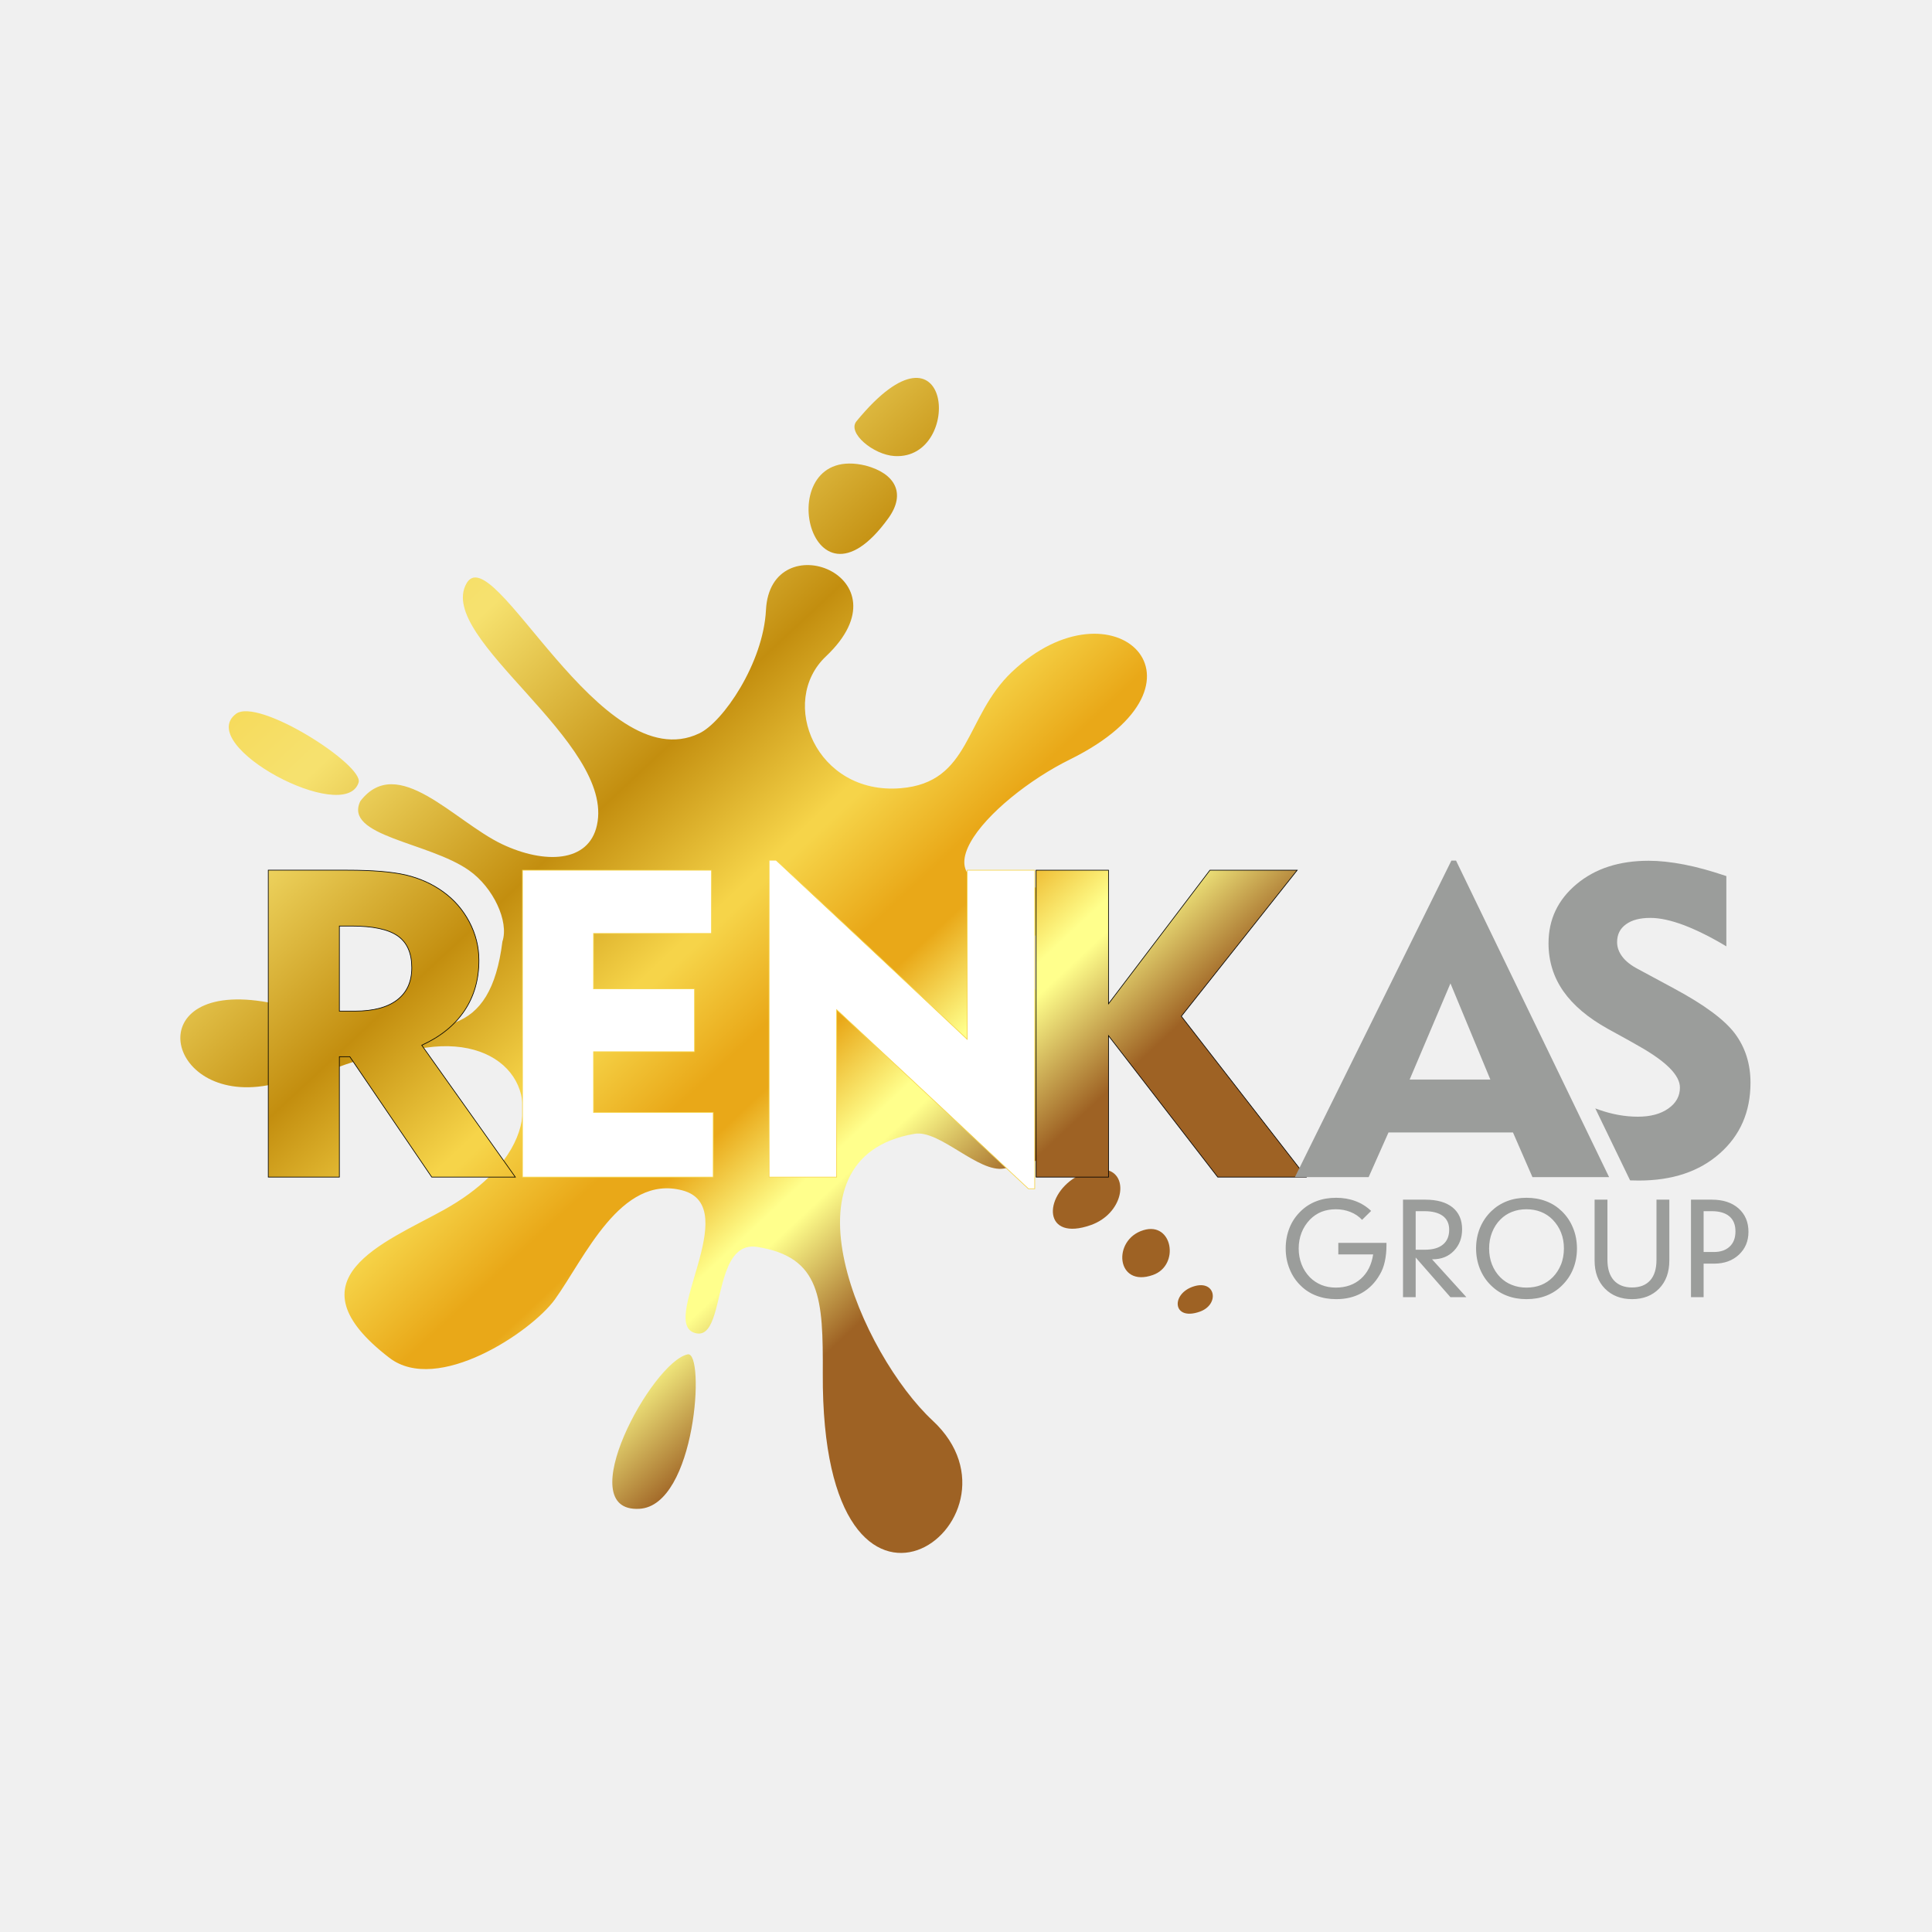
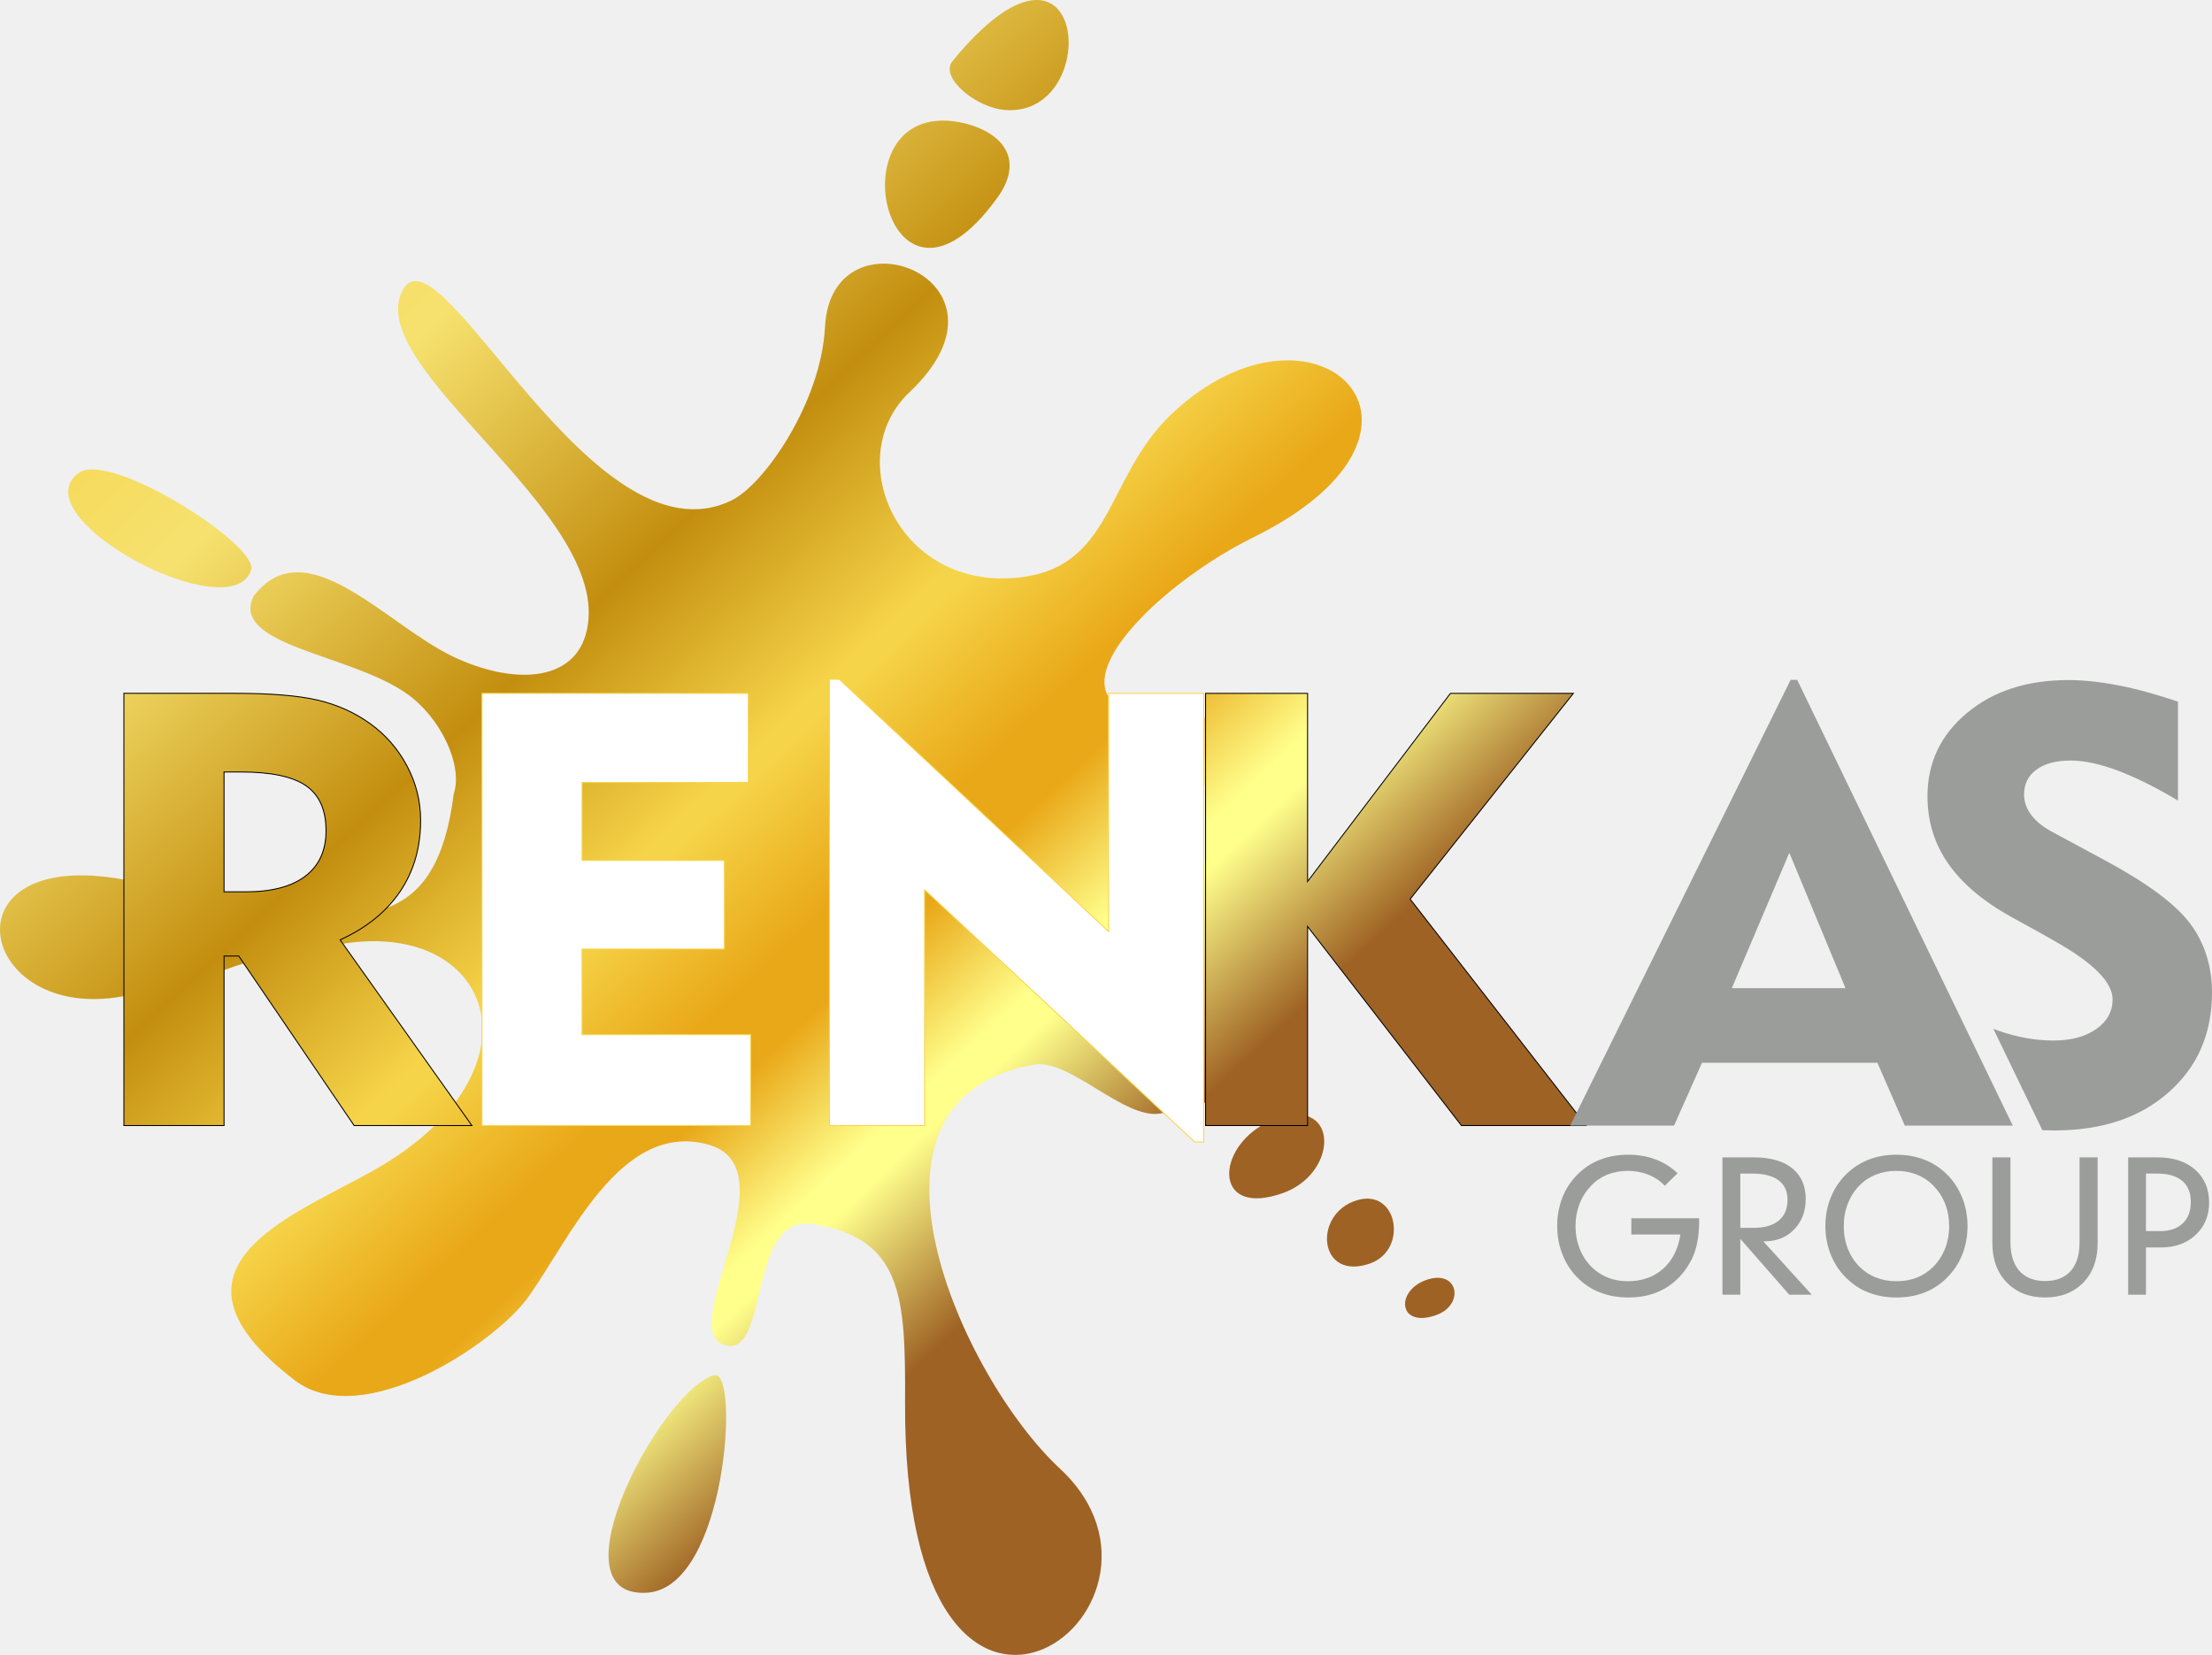
- <svg xmlns="http://www.w3.org/2000/svg" width="832" height="832" viewBox="0 0 832 832" fill="none">
-   <path d="M477.369 504.038C486.273 507.027 483.339 522.749 469.789 527.557C449.295 534.821 449.108 515.392 463.255 506.907H446.192V499.81C441.501 501.585 436.334 502.477 432.437 503.204C421.376 505.23 404.597 486.348 393.811 488.272C333.452 498.575 371.361 583.644 401.637 611.768C447.901 654.751 353.624 724.282 354.327 591.452C354.468 559.273 353.624 541.361 326.112 536.981C318.734 535.831 314.998 541.092 312.542 548.019C308.467 559.487 307.928 575.534 300.032 574.219C282.48 571.154 320.763 519.748 293.895 512.64C267.188 505.555 251.77 541.83 238.885 559.686C228.653 573.701 188.308 600.605 167.685 584.736C123.37 550.712 165.694 535.134 191.016 521.095C199.024 516.66 205.488 511.849 210.556 506.901H185.922L152.174 457.308C149.913 458.002 148.028 458.678 146.148 459.369V506.901H115.533V467.321L115.114 467.397C70.738 475.454 59.75 421.478 115.533 431.687V374.733H149.542C160.342 374.733 168.742 375.415 174.755 376.797C180.734 378.217 186.115 380.603 190.838 384.032C195.56 387.422 199.328 391.749 202.092 396.969C204.853 402.196 206.238 407.741 206.238 413.555C206.238 421.899 204.136 429.154 199.955 435.347C198.754 437.115 197.396 438.784 195.885 440.347C206.943 436.237 213.774 426.039 216.362 405.478C219.266 396.809 212.43 382.181 202.001 374.839C184.645 362.597 147.852 360.156 155.174 345.01C171.169 324.156 195.63 353.753 216.216 363.534C234.397 372.148 253.533 371.609 257.067 355.363C264.963 319.615 187.804 275.031 200.818 251.38C212.108 230.74 258.61 336.18 301.112 315.829C311.251 311.072 328.715 285.659 329.86 262.649C331.798 225.139 392.376 248.002 355.688 282.658C334.978 302.224 351.508 342.39 387.797 339.445C418.182 337.023 415.295 308.794 435.716 289.409C479.439 247.931 527.721 293.824 461.006 326.934C425.721 344.249 386.345 386.702 446.192 382.167V374.742H477.369V432.264L521.034 374.742H558.618L508.723 437.651L562.529 506.907H524.41L477.369 446.015V504.038ZM514.198 553.933C523.57 551.078 525.329 561.797 516.66 564.865C504.832 569.046 504.115 557.004 514.198 553.933ZM275.307 649.756C245.458 651.39 280.726 586.563 296.126 583.24C303.77 581.589 299.733 648.465 275.307 649.756ZM446.192 426.888V402.837C433.585 404.245 442.506 419.112 446.192 426.888ZM385.253 196.397C376.101 195.879 364.735 186.387 368.831 181.415C409.984 131.266 415.225 198.159 385.253 196.397ZM151.354 398.788H146.148V435.432H152.809C160.775 435.432 166.839 433.818 171.043 430.604C175.238 427.374 177.326 422.781 177.326 416.729C177.326 410.417 175.315 405.852 171.219 403.004C167.146 400.184 160.526 398.788 151.354 398.788ZM182.473 451.303L216.86 499.766C236.607 473.34 219.269 446.042 183.498 451.154L182.473 451.303ZM382.589 223.127C347.968 271.263 331.004 190.339 372.845 200.513C385.426 203.886 390.292 212.429 382.589 223.127ZM492.398 529.764C504.978 525.905 508.175 544.933 496.508 549.058C480.625 554.694 478.83 533.878 492.398 529.764ZM101.576 307.45C111.126 300.148 156.788 329.508 154.431 336.977C148.616 355.48 83.845 321.073 101.576 307.45Z" fill="url(#paint0_linear_18_2)" />
-   <path d="M446.192 506.907V374.743H477.369V432.263L521.036 374.743H558.617L508.724 437.65L562.53 506.907H524.409L477.369 446.014V506.907H446.192Z" stroke="black" stroke-width="0.288" />
-   <path d="M151.353 398.786H146.148V435.432H152.808C160.775 435.432 166.839 433.819 171.042 430.604C175.239 427.373 177.325 422.779 177.325 416.73C177.325 410.417 175.315 405.853 171.22 403.004C167.145 400.185 160.526 398.786 151.353 398.786ZM115.531 506.902V374.732H149.542C160.342 374.732 168.742 375.414 174.756 376.798C180.733 378.217 186.116 380.603 190.837 384.032C195.559 387.421 199.328 391.75 202.091 396.97C204.854 402.195 206.237 407.741 206.237 413.556C206.237 421.899 204.136 429.154 199.954 435.346C195.757 441.537 189.652 446.472 181.629 450.115L221.922 506.902H185.923L150.635 455.05H146.148V506.902H115.531Z" stroke="black" stroke-width="0.288" />
-   <path fill-rule="evenodd" clip-rule="evenodd" d="M686.997 477.323C687.536 477.537 688.096 477.72 688.615 477.913C694.267 479.892 699.848 480.895 705.322 480.895C710.796 480.895 715.177 479.709 718.479 477.359C721.801 475.029 723.449 472.012 723.449 468.333C723.449 463.108 717.583 457.166 705.79 450.512L701.395 448.014L692.471 443.099C683.914 438.357 677.504 432.939 673.235 426.854C668.982 420.754 666.86 413.876 666.86 406.214C666.86 395.947 670.885 387.456 678.943 380.731C686.982 374.015 697.32 370.678 709.972 370.678C714.531 370.678 719.628 371.217 725.301 372.311C730.953 373.405 736.982 375.094 743.443 377.281V407.542C736.982 403.65 730.918 400.633 725.301 398.461C719.628 396.324 714.78 395.286 710.69 395.286C706.258 395.286 702.758 396.182 700.209 398.049C697.681 399.86 696.389 402.409 696.389 405.711C696.389 407.903 697.121 409.984 698.612 411.958C700.118 413.968 702.382 415.764 705.505 417.376L721.012 425.74C733.95 432.705 742.675 439.146 747.142 445.109C751.594 451.081 753.837 458.153 753.837 466.268C753.837 478.793 749.421 488.938 740.589 496.727C731.798 504.516 720.168 508.393 705.699 508.393C704.498 508.393 703.242 508.372 701.985 508.322L686.997 477.323Z" fill="#9B9D9B" />
-   <path fill-rule="evenodd" clip-rule="evenodd" d="M225 506.907V374.743H306.412V401.986H255.602V425.837H299.106V452.923H255.602V479.088H307.149V506.907H225Z" fill="white" />
-   <path d="M225 506.907V374.743H306.412V401.986H255.602V425.837H299.106V452.923H255.602V479.088H307.149V506.907H225Z" stroke="#F6D449" stroke-width="0.288" />
-   <path fill-rule="evenodd" clip-rule="evenodd" d="M331.198 506.907V370.433H334.215L416.522 447.571V374.743H445.597V511.918H442.87L360.294 434.811V506.907H331.198Z" fill="white" />
-   <path d="M331.198 506.907V370.433H334.215L416.522 447.571V374.743H445.597V511.918H442.87L360.294 434.811V506.907H331.198Z" stroke="#F6D449" stroke-width="0.288" />
-   <path fill-rule="evenodd" clip-rule="evenodd" d="M607.056 464.894H641.804L624.628 423.492L607.056 464.894ZM557.646 506.912L625.025 370.617H627.035L692.939 506.912H659.931L651.552 487.691H597.939L589.397 506.912H557.646Z" fill="#9B9D9B" />
-   <path fill-rule="evenodd" clip-rule="evenodd" d="M586.568 525.314C585.169 523.823 583.5 522.694 581.542 521.921C579.588 521.147 577.487 520.756 575.228 520.756C573.02 520.756 570.97 521.132 569.108 521.849C567.256 522.602 565.587 523.696 564.117 525.202C562.534 526.856 561.334 528.723 560.509 530.824C559.701 532.92 559.268 535.184 559.268 537.641C559.268 540.119 559.701 542.383 560.509 544.464C561.298 546.565 562.519 548.427 564.117 550.08C565.572 551.535 567.24 552.609 569.087 553.367C570.97 554.12 573.02 554.496 575.228 554.496C579.588 554.496 583.175 553.24 586.029 550.706C588.883 548.178 590.658 544.677 591.34 540.21H576.337V535.24H597.069V536.42C597.069 538.883 596.814 541.177 596.351 543.293C595.883 545.415 595.166 547.297 594.194 548.895C592.241 552.339 589.656 554.964 586.461 556.791C584.864 557.691 583.159 558.353 581.328 558.8C579.496 559.253 577.522 559.467 575.406 559.467C572.338 559.467 569.52 558.983 566.935 557.997C564.366 557.045 562.107 555.59 560.169 553.687C558.047 551.642 556.45 549.236 555.356 546.488C554.226 543.746 553.672 540.785 553.672 537.641C553.672 534.446 554.226 531.506 555.32 528.758C556.399 526.031 558.032 523.645 560.169 521.58C562.107 519.692 564.351 518.242 566.899 517.291C569.448 516.304 572.282 515.815 575.406 515.815C578.382 515.815 581.15 516.284 583.734 517.255C586.298 518.207 588.527 519.621 590.465 521.473L586.568 525.314ZM609.65 538.18H613.613C617.007 538.18 619.612 537.443 621.387 535.957C623.183 534.482 624.079 532.35 624.079 529.547C624.079 526.983 623.163 524.988 621.331 523.625C620.416 522.943 619.286 522.44 617.979 522.099C616.686 521.758 615.125 521.58 613.329 521.58H609.65V538.18ZM604.191 558.622V516.624H613.797C618.859 516.624 622.771 517.739 625.534 519.962C628.281 522.205 629.644 525.35 629.644 529.384C629.644 533.118 628.474 536.186 626.124 538.649C623.773 541.091 620.741 542.306 617.007 542.306H616.686L631.491 558.622H624.618L609.65 541.538V558.622H604.191ZM657.321 554.496C659.671 554.496 661.767 554.12 663.655 553.382C665.522 552.629 667.206 551.515 668.697 550.009C670.187 548.503 671.388 546.651 672.253 544.499C672.665 543.492 672.95 542.398 673.168 541.248C673.382 540.063 673.489 538.883 673.489 537.641C673.489 535.184 673.097 532.92 672.268 530.839C671.459 528.738 670.223 526.876 668.61 525.202C667.155 523.732 665.486 522.638 663.583 521.885C661.696 521.132 659.6 520.756 657.321 520.756C655.113 520.756 653.027 521.132 651.129 521.885C649.206 522.638 647.537 523.732 646.103 525.202C644.556 526.749 643.376 528.596 642.531 530.753C641.687 532.884 641.275 535.184 641.275 537.641C641.275 540.119 641.687 542.418 642.511 544.535C643.335 546.636 644.541 548.503 646.103 550.08C647.537 551.5 649.191 552.609 651.109 553.346C652.991 554.099 655.057 554.496 657.321 554.496ZM657.372 559.467C654.339 559.467 651.541 558.983 649.008 558.012C646.443 557.06 644.179 555.59 642.17 553.631C640.033 551.586 638.456 549.185 637.327 546.453C636.228 543.711 635.658 540.765 635.658 537.641C635.658 534.446 636.228 531.506 637.342 528.779C638.471 526.067 640.069 523.661 642.226 521.58C644.164 519.713 646.387 518.278 648.957 517.291C651.485 516.304 654.304 515.815 657.372 515.815C660.424 515.815 663.222 516.304 665.792 517.291C668.356 518.242 670.599 519.692 672.558 521.58C674.69 523.645 676.308 526.047 677.422 528.814C677.976 530.142 678.388 531.541 678.678 533.032C678.948 534.517 679.106 536.064 679.106 537.641C679.106 540.821 678.551 543.761 677.457 546.453C676.379 549.149 674.746 551.551 672.609 553.631C670.655 555.57 668.391 557.009 665.842 557.997C663.293 558.983 660.475 559.467 657.372 559.467ZM692.226 516.624V542.525C692.226 546.346 693.142 549.271 694.974 551.352C696.841 553.402 699.441 554.44 702.834 554.44C706.192 554.44 708.812 553.418 710.623 551.393C712.455 549.343 713.35 546.402 713.35 542.525V516.624H718.88V542.846C718.88 547.893 717.41 551.912 714.485 554.924C711.539 557.941 707.642 559.467 702.834 559.467C698.006 559.467 694.114 557.941 691.148 554.924C688.187 551.912 686.701 547.893 686.701 542.846V516.624H692.226ZM733.649 539.168H738.009C740.94 539.168 743.219 538.394 744.868 536.832C746.536 535.291 747.36 533.103 747.36 530.249C747.36 527.43 746.485 525.278 744.74 523.803C742.985 522.333 740.452 521.58 737.134 521.58H733.649V539.168ZM728.211 558.622V516.624H737.185C742.013 516.624 745.854 517.881 748.693 520.394C751.527 522.908 752.962 526.281 752.962 530.463C752.962 534.482 751.578 537.768 748.836 540.333C746.109 542.881 742.553 544.174 738.228 544.174H733.649V558.622H728.211Z" fill="#9B9D9B" />
+ <svg xmlns="http://www.w3.org/2000/svg" width="676.18" height="506.03" fill="none" version="1.1" viewBox="0 0 676.18 506.03">
+   <path d="m399.71 341.3c8.904 2.989 5.97 18.711-7.58 23.519-20.494 7.264-20.681-12.165-6.534-20.65h-17.063v-7.097c-4.691 1.775-9.858 2.667-13.755 3.394-11.061 2.026-27.84-16.856-38.626-14.932-60.359 10.303-22.45 95.372 7.826 123.5 46.264 42.983-48.013 112.51-47.31-20.316 0.141-32.179-0.703-50.091-28.215-54.471-7.378-1.15-11.114 4.111-13.57 11.038-4.075 11.468-4.614 27.515-12.51 26.2-17.552-3.065 20.731-54.471-6.137-61.579-26.707-7.085-42.125 29.19-55.01 47.046-10.232 14.015-50.577 40.919-71.2 25.05-44.315-34.024-1.991-49.602 23.331-63.641 8.008-4.435 14.472-9.246 19.54-14.194h-24.634l-33.748-49.593c-2.261 0.694-4.146 1.37-6.026 2.061v47.532h-30.615v-39.58l-0.419 0.076c-44.376 8.057-55.364-45.919 0.419-35.71v-56.954h34.009c10.8 0 19.2 0.682 25.213 2.064 5.979 1.42 11.36 3.806 16.083 7.235 4.722 3.39 8.49 7.717 11.254 12.937 2.761 5.227 4.146 10.772 4.146 16.586 0 8.344-2.102 15.599-6.283 21.792-1.201 1.768-2.559 3.437-4.07 5 11.058-4.11 17.889-14.308 20.477-34.869 2.904-8.669-3.932-23.297-14.361-30.639-17.356-12.242-54.149-14.683-46.827-29.829 15.995-20.854 40.456 8.743 61.042 18.524 18.181 8.614 37.317 8.075 40.851-8.171 7.896-35.748-69.263-80.332-56.249-103.98 11.29-20.64 57.792 84.8 100.29 64.449 10.139-4.757 27.603-30.17 28.748-53.18 1.938-37.51 62.516-14.647 25.828 20.009-20.71 19.566-4.18 59.732 32.109 56.787 30.385-2.422 27.498-30.651 47.919-50.036 43.723-41.478 92.005 4.415 25.29 37.525-35.285 17.315-74.661 59.768-14.814 55.233v-7.425h31.177v57.522l43.665-57.522h37.584l-49.895 62.909 53.806 69.256h-38.119l-47.041-60.892zm36.829 49.895c9.372-2.855 11.131 7.864 2.462 10.932-11.828 4.181-12.545-7.861-2.462-10.932zm-238.89 95.823c-29.849 1.634 5.419-63.193 20.819-66.516 7.644-1.651 3.607 65.225-20.819 66.516zm170.88-222.87v-24.051c-12.607 1.408-3.686 16.275 0 24.051zm-60.939-230.49c-9.152-0.518-20.518-10.01-16.422-14.982 41.153-50.149 46.394 16.744 16.422 14.982zm-233.9 202.39h-5.206v36.644h6.661c7.966 0 14.03-1.614 18.234-4.828 4.195-3.23 6.283-7.823 6.283-13.875 0-6.312-2.011-10.877-6.107-13.725-4.073-2.82-10.693-4.216-19.865-4.216zm31.119 52.515 34.387 48.463c19.747-26.426 2.409-53.724-33.362-48.612zm200.12-228.18c-34.621 48.136-51.585-32.788-9.744-22.614 12.581 3.373 17.447 11.916 9.744 22.614zm109.81 306.64c12.58-3.859 15.777 15.169 4.11 19.294-15.883 5.636-17.678-15.18-4.11-19.294zm-390.82-222.31c9.55-7.302 55.212 22.058 52.855 29.527-5.815 18.503-70.586-15.904-52.855-29.527z" fill="url(#paint0_linear_18_2)" />
+   <path d="m368.53 344.17v-132.16h31.177v57.52l43.667-57.52h37.581l-49.893 62.907 53.806 69.257h-38.121l-47.04-60.893v60.893z" stroke="#000" stroke-width=".288" />
+   <path d="m73.693 236.05h-5.205v36.646h6.66c7.967 0 14.031-1.613 18.234-4.828 4.197-3.231 6.283-7.825 6.283-13.874 0-6.313-2.01-10.877-6.105-13.726-4.075-2.819-10.694-4.218-19.867-4.218zm-35.822 108.12v-132.17h34.011c10.8 0 19.2 0.682 25.214 2.066 5.977 1.419 11.36 3.805 16.081 7.234 4.722 3.389 8.491 7.718 11.254 12.938 2.763 5.225 4.146 10.771 4.146 16.586 0 8.343-2.101 15.598-6.283 21.79-4.197 6.191-10.302 11.126-18.325 14.769l40.293 56.787h-35.999l-35.288-51.852h-4.487v51.852z" stroke="#000" stroke-width=".288" />
+   <path d="m609.34 314.59c0.539 0.214 1.099 0.397 1.618 0.59 5.652 1.979 11.233 2.982 16.707 2.982s9.855-1.186 13.157-3.536c3.322-2.33 4.97-5.347 4.97-9.026 0-5.225-5.866-11.167-17.659-17.821l-4.395-2.498-8.924-4.915c-8.557-4.742-14.967-10.16-19.236-16.245-4.253-6.1-6.375-12.978-6.375-20.64 0-10.267 4.025-18.758 12.083-25.483 8.039-6.716 18.377-10.053 31.029-10.053 4.559 0 9.656 0.539 15.329 1.633 5.652 1.094 11.681 2.783 18.142 4.97v30.261c-6.461-3.892-12.525-6.909-18.142-9.081-5.673-2.137-10.521-3.175-14.611-3.175-4.432 0-7.932 0.896-10.481 2.763-2.528 1.811-3.82 4.36-3.82 7.662 0 2.192 0.732 4.273 2.223 6.247 1.506 2.01 3.77 3.806 6.893 5.418l15.507 8.364c12.938 6.965 21.663 13.406 26.13 19.369 4.452 5.972 6.695 13.044 6.695 21.159 0 12.525-4.416 22.67-13.248 30.459-8.791 7.789-20.421 11.666-34.89 11.666-1.201 0-2.457-0.021-3.714-0.071z" clip-rule="evenodd" fill="#9b9d9b" fill-rule="evenodd" />
+   <path d="m147.34 344.17v-132.16h81.412v27.243h-50.81v23.851h43.504v27.086h-43.504v26.165h51.547v27.819z" clip-rule="evenodd" fill="#fff" fill-rule="evenodd" />
+   <path d="m147.34 344.17v-132.16h81.412v27.243h-50.81v23.851h43.504v27.086h-43.504v26.165h51.547v27.819z" stroke="#f6d449" stroke-width=".288" />
+   <path d="m253.54 344.17v-136.47h3.017l82.307 77.138v-72.828h29.075v137.18h-2.727l-82.576-77.107v72.096z" clip-rule="evenodd" fill="#fff" fill-rule="evenodd" />
+   <path d="m253.54 344.17v-136.47h3.017l82.307 77.138v-72.828h29.075v137.18h-2.727l-82.576-77.107v72.096z" stroke="#f6d449" stroke-width=".288" />
+   <path d="m529.4 302.16h34.748l-17.176-41.402zm-49.41 42.018 67.379-136.3h2.01l65.904 136.3h-33.008l-8.379-19.221h-53.613l-8.542 19.221z" clip-rule="evenodd" fill="#9b9d9b" fill-rule="evenodd" />
+   <path d="m508.91 362.58c-1.399-1.491-3.068-2.62-5.026-3.393-1.954-0.774-4.055-1.165-6.314-1.165-2.208 0-4.258 0.376-6.12 1.093-1.852 0.753-3.521 1.847-4.991 3.353-1.583 1.654-2.783 3.521-3.608 5.622-0.808 2.096-1.241 4.36-1.241 6.817 0 2.478 0.433 4.742 1.241 6.823 0.789 2.101 2.01 3.963 3.608 5.616 1.455 1.455 3.123 2.529 4.97 3.287 1.883 0.753 3.933 1.129 6.141 1.129 4.36 0 7.947-1.256 10.801-3.79 2.854-2.528 4.629-6.029 5.311-10.496h-15.003v-4.97h20.732v1.18c0 2.463-0.255 4.757-0.718 6.873-0.468 2.122-1.185 4.004-2.157 5.602-1.953 3.444-4.538 6.069-7.733 7.896-1.597 0.9-3.302 1.562-5.133 2.009-1.832 0.453-3.806 0.667-5.922 0.667-3.068 0-5.886-0.484-8.471-1.47-2.569-0.952-4.828-2.407-6.766-4.31-2.122-2.045-3.719-4.451-4.813-7.199-1.13-2.742-1.684-5.703-1.684-8.847 0-3.195 0.554-6.135 1.648-8.883 1.079-2.727 2.712-5.113 4.849-7.178 1.938-1.888 4.182-3.338 6.73-4.289 2.549-0.987 5.383-1.476 8.507-1.476 2.976 0 5.744 0.469 8.328 1.44 2.564 0.952 4.793 2.366 6.731 4.218zm23.082 12.866h3.963c3.394 0 5.999-0.737 7.774-2.223 1.796-1.475 2.692-3.607 2.692-6.41 0-2.564-0.916-4.559-2.748-5.922-0.915-0.682-2.045-1.185-3.352-1.526-1.293-0.341-2.854-0.519-4.65-0.519h-3.679zm-5.459 20.442v-41.998h9.606c5.062 0 8.974 1.115 11.737 3.338 2.747 2.243 4.11 5.388 4.11 9.422 0 3.734-1.17 6.802-3.52 9.265-2.351 2.442-5.383 3.657-9.117 3.657h-0.321l14.805 16.316h-6.873l-14.968-17.084v17.084zm53.13-4.126c2.35 0 4.446-0.376 6.334-1.114 1.867-0.753 3.551-1.867 5.042-3.373 1.49-1.506 2.691-3.358 3.556-5.51 0.412-1.007 0.697-2.101 0.915-3.251 0.214-1.185 0.321-2.365 0.321-3.607 0-2.457-0.392-4.721-1.221-6.802-0.809-2.101-2.045-3.963-3.658-5.637-1.455-1.47-3.124-2.564-5.027-3.317-1.887-0.753-3.983-1.129-6.262-1.129-2.208 0-4.294 0.376-6.192 1.129-1.923 0.753-3.592 1.847-5.026 3.317-1.547 1.547-2.727 3.394-3.572 5.551-0.844 2.131-1.256 4.431-1.256 6.888 0 2.478 0.412 4.777 1.236 6.894 0.824 2.101 2.03 3.968 3.592 5.545 1.434 1.42 3.088 2.529 5.006 3.266 1.882 0.753 3.948 1.15 6.212 1.15zm0.051 4.971c-3.033 0-5.831-0.484-8.364-1.455-2.565-0.952-4.829-2.422-6.838-4.381-2.137-2.045-3.714-4.446-4.843-7.178-1.099-2.742-1.669-5.688-1.669-8.812 0-3.195 0.57-6.135 1.684-8.862 1.129-2.712 2.727-5.118 4.884-7.199 1.938-1.867 4.161-3.302 6.731-4.289 2.528-0.987 5.347-1.476 8.415-1.476 3.052 0 5.85 0.489 8.42 1.476 2.564 0.951 4.807 2.401 6.766 4.289 2.132 2.065 3.75 4.467 4.864 7.234 0.554 1.328 0.966 2.727 1.256 4.218 0.27 1.485 0.428 3.032 0.428 4.609 0 3.18-0.555 6.12-1.649 8.812-1.078 2.696-2.711 5.098-4.848 7.178-1.954 1.939-4.218 3.378-6.767 4.366-2.549 0.986-5.367 1.47-8.47 1.47zm34.854-42.843v25.901c0 3.821 0.916 6.746 2.748 8.827 1.867 2.05 4.467 3.088 7.86 3.088 3.358 0 5.978-1.022 7.789-3.047 1.832-2.05 2.727-4.991 2.727-8.868v-25.901h5.53v26.222c0 5.047-1.47 9.066-4.395 12.078-2.946 3.017-6.843 4.543-11.651 4.543-4.828 0-8.72-1.526-11.686-4.543-2.961-3.012-4.447-7.031-4.447-12.078v-26.222zm41.423 22.544h4.36c2.931 0 5.21-0.774 6.859-2.336 1.668-1.541 2.492-3.729 2.492-6.583 0-2.819-0.875-4.971-2.62-6.446-1.755-1.47-4.288-2.223-7.606-2.223h-3.485zm-5.438 19.454v-41.998h8.974c4.828 0 8.669 1.257 11.508 3.77 2.834 2.514 4.269 5.887 4.269 10.069 0 4.019-1.384 7.305-4.126 9.87-2.727 2.548-6.283 3.841-10.608 3.841h-4.579v14.448z" clip-rule="evenodd" fill="#9b9d9b" fill-rule="evenodd" />
  <defs>
-     <linearGradient id="paint0_linear_18_2" x1="167.505" y1="66.686" x2="512.616" y2="436.772" gradientUnits="userSpaceOnUse">
-       <stop stop-color="#9E6915" />
-       <stop offset="0.17" stop-color="#F6D449" />
-       <stop offset="0.18" stop-color="#F6D449" />
-       <stop offset="0.33" stop-color="#F6E16E" />
-       <stop offset="0.34" stop-color="#F6E16E" />
-       <stop offset="0.53" stop-color="#C38E0F" />
-       <stop offset="0.66" stop-color="#F6D449" />
-       <stop offset="0.67" stop-color="#F6D449" />
-       <stop offset="0.76" stop-color="#E9A818" />
-       <stop offset="0.8" stop-color="#E9A818" />
-       <stop offset="0.88" stop-color="#FFFF8C" />
-       <stop offset="0.9" stop-color="#FFFF8C" />
-       <stop offset="1" stop-color="#9E6224" />
+     <linearGradient id="paint0_linear_18_2" x1="167.5" x2="512.62" y1="66.686" y2="436.77" gradientTransform="translate(-77.66 -162.73)" gradientUnits="userSpaceOnUse">
+       <stop stop-color="#9E6915" offset="0" />
+       <stop stop-color="#F6D449" offset=".17" />
+       <stop stop-color="#F6D449" offset=".18" />
+       <stop stop-color="#F6E16E" offset=".33" />
+       <stop stop-color="#F6E16E" offset=".34" />
+       <stop stop-color="#C38E0F" offset=".53" />
+       <stop stop-color="#F6D449" offset=".66" />
+       <stop stop-color="#F6D449" offset=".67" />
+       <stop stop-color="#E9A818" offset=".76" />
+       <stop stop-color="#E9A818" offset=".8" />
+       <stop stop-color="#FFFF8C" offset=".88" />
+       <stop stop-color="#FFFF8C" offset=".9" />
+       <stop stop-color="#9E6224" offset="1" />
    </linearGradient>
  </defs>
</svg>
